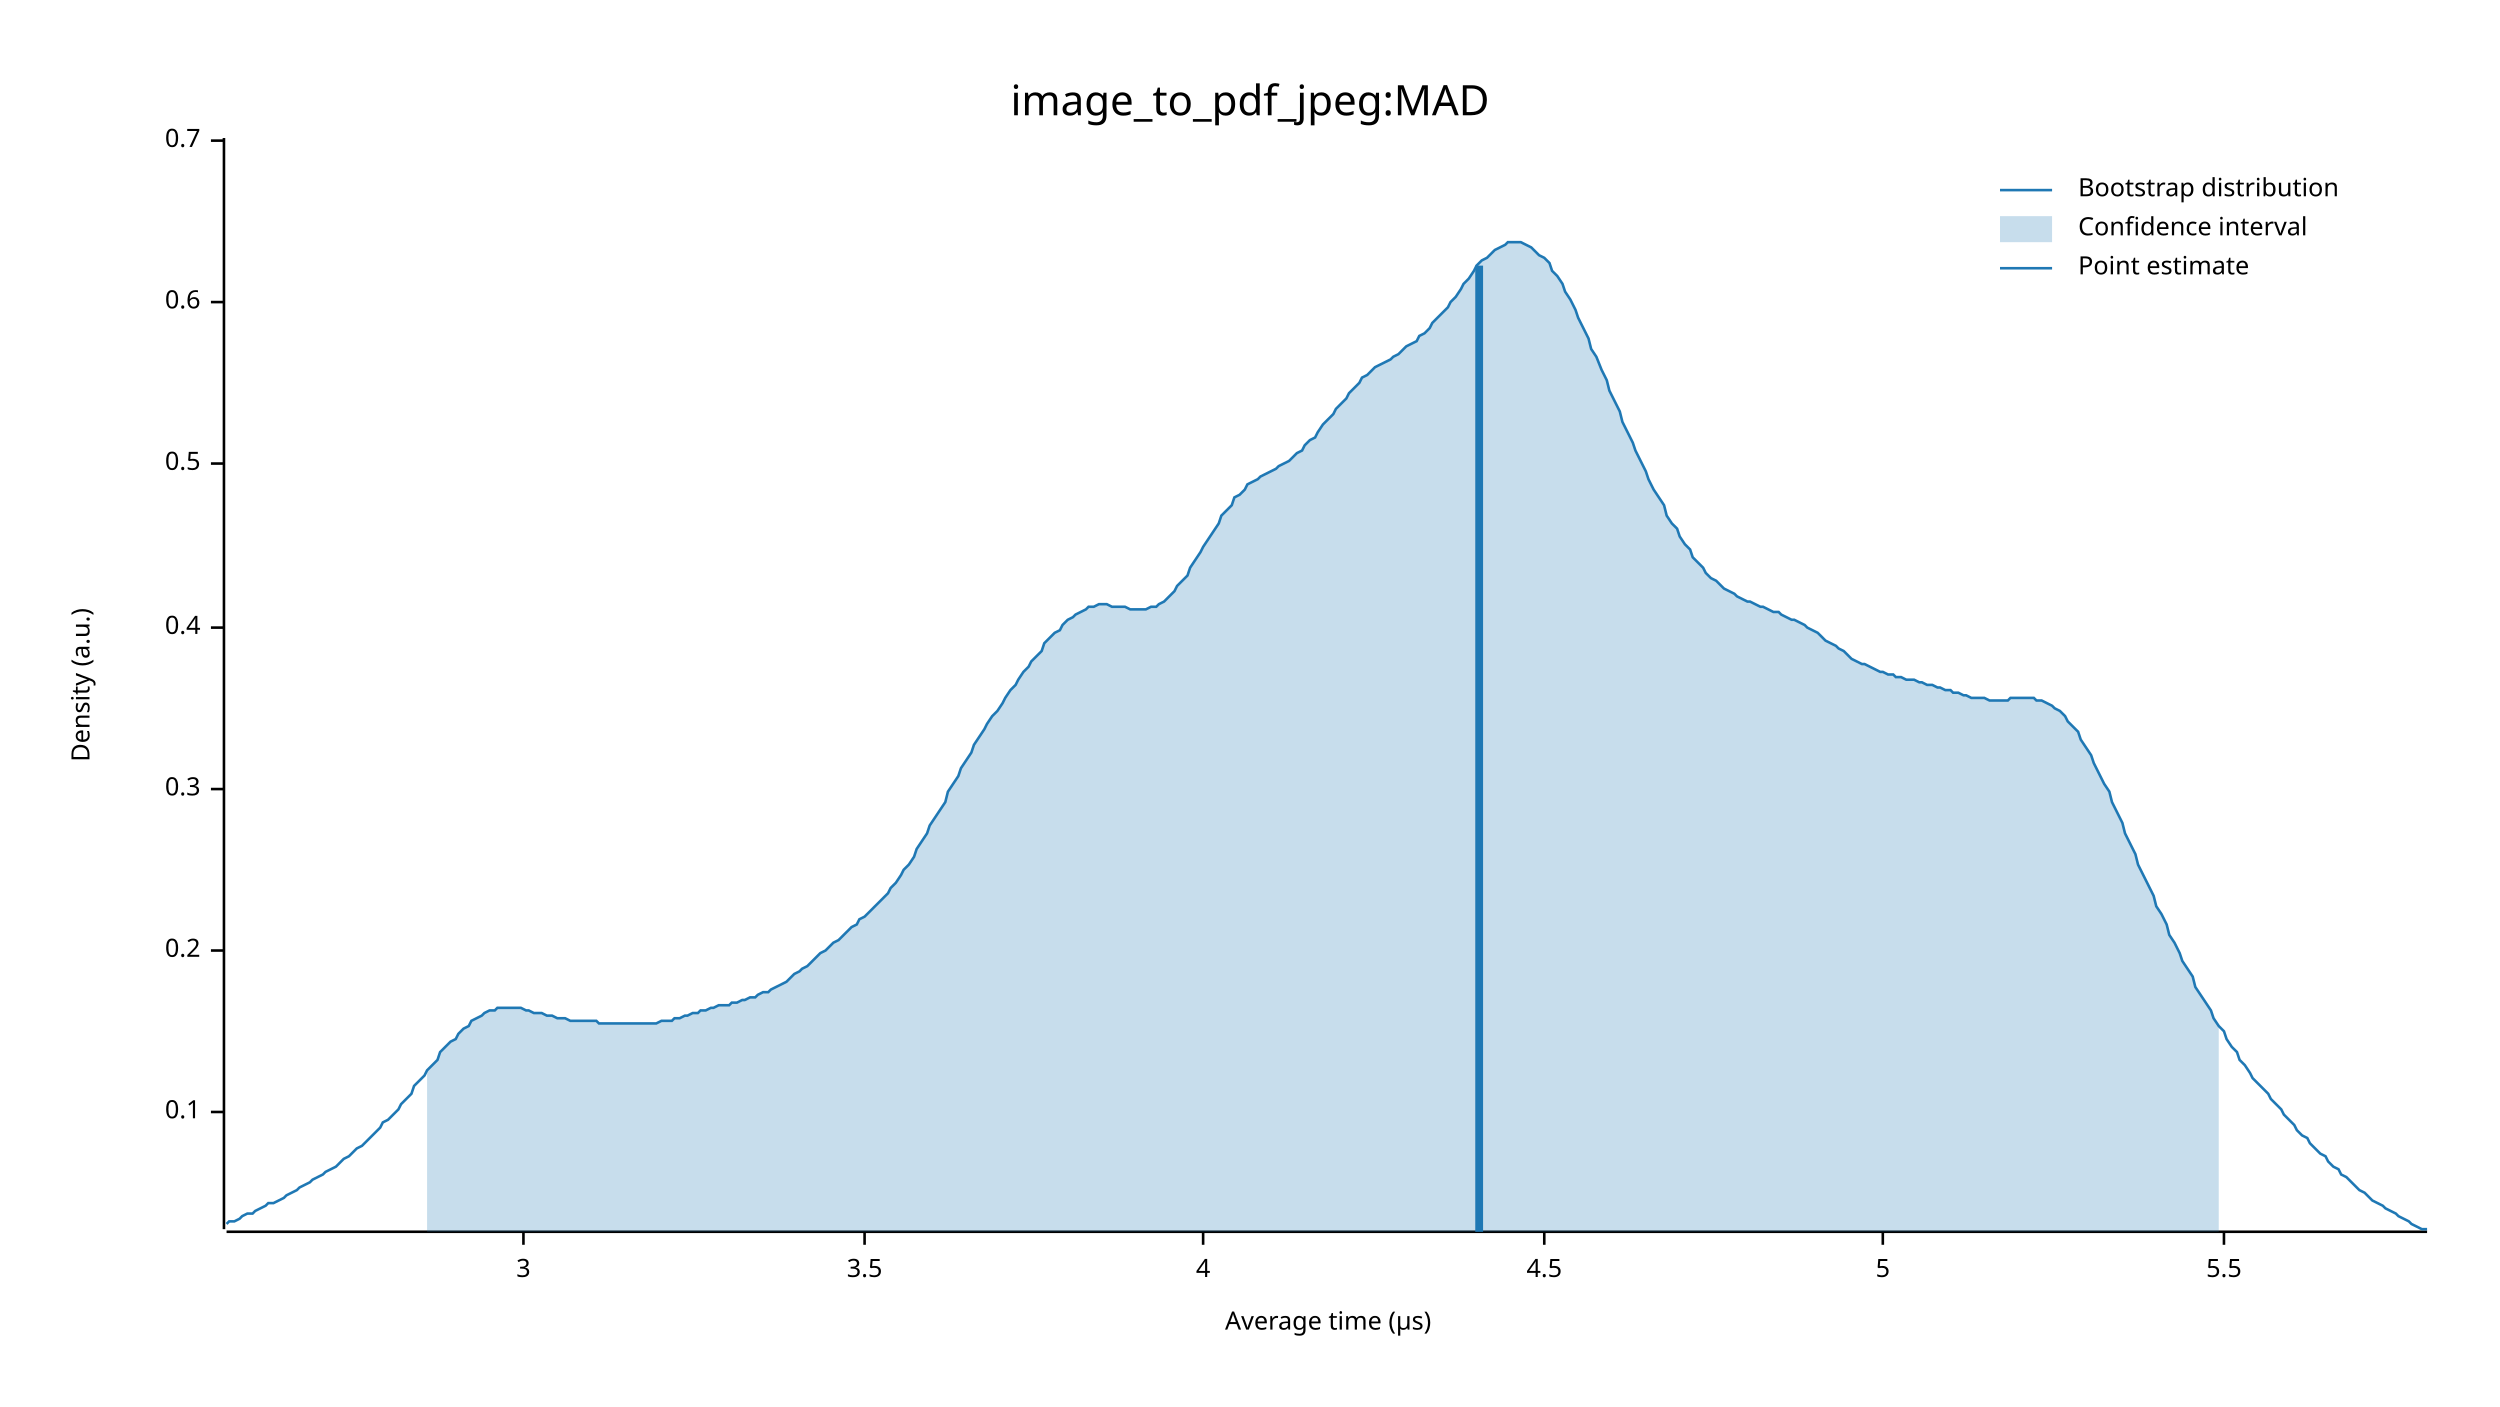
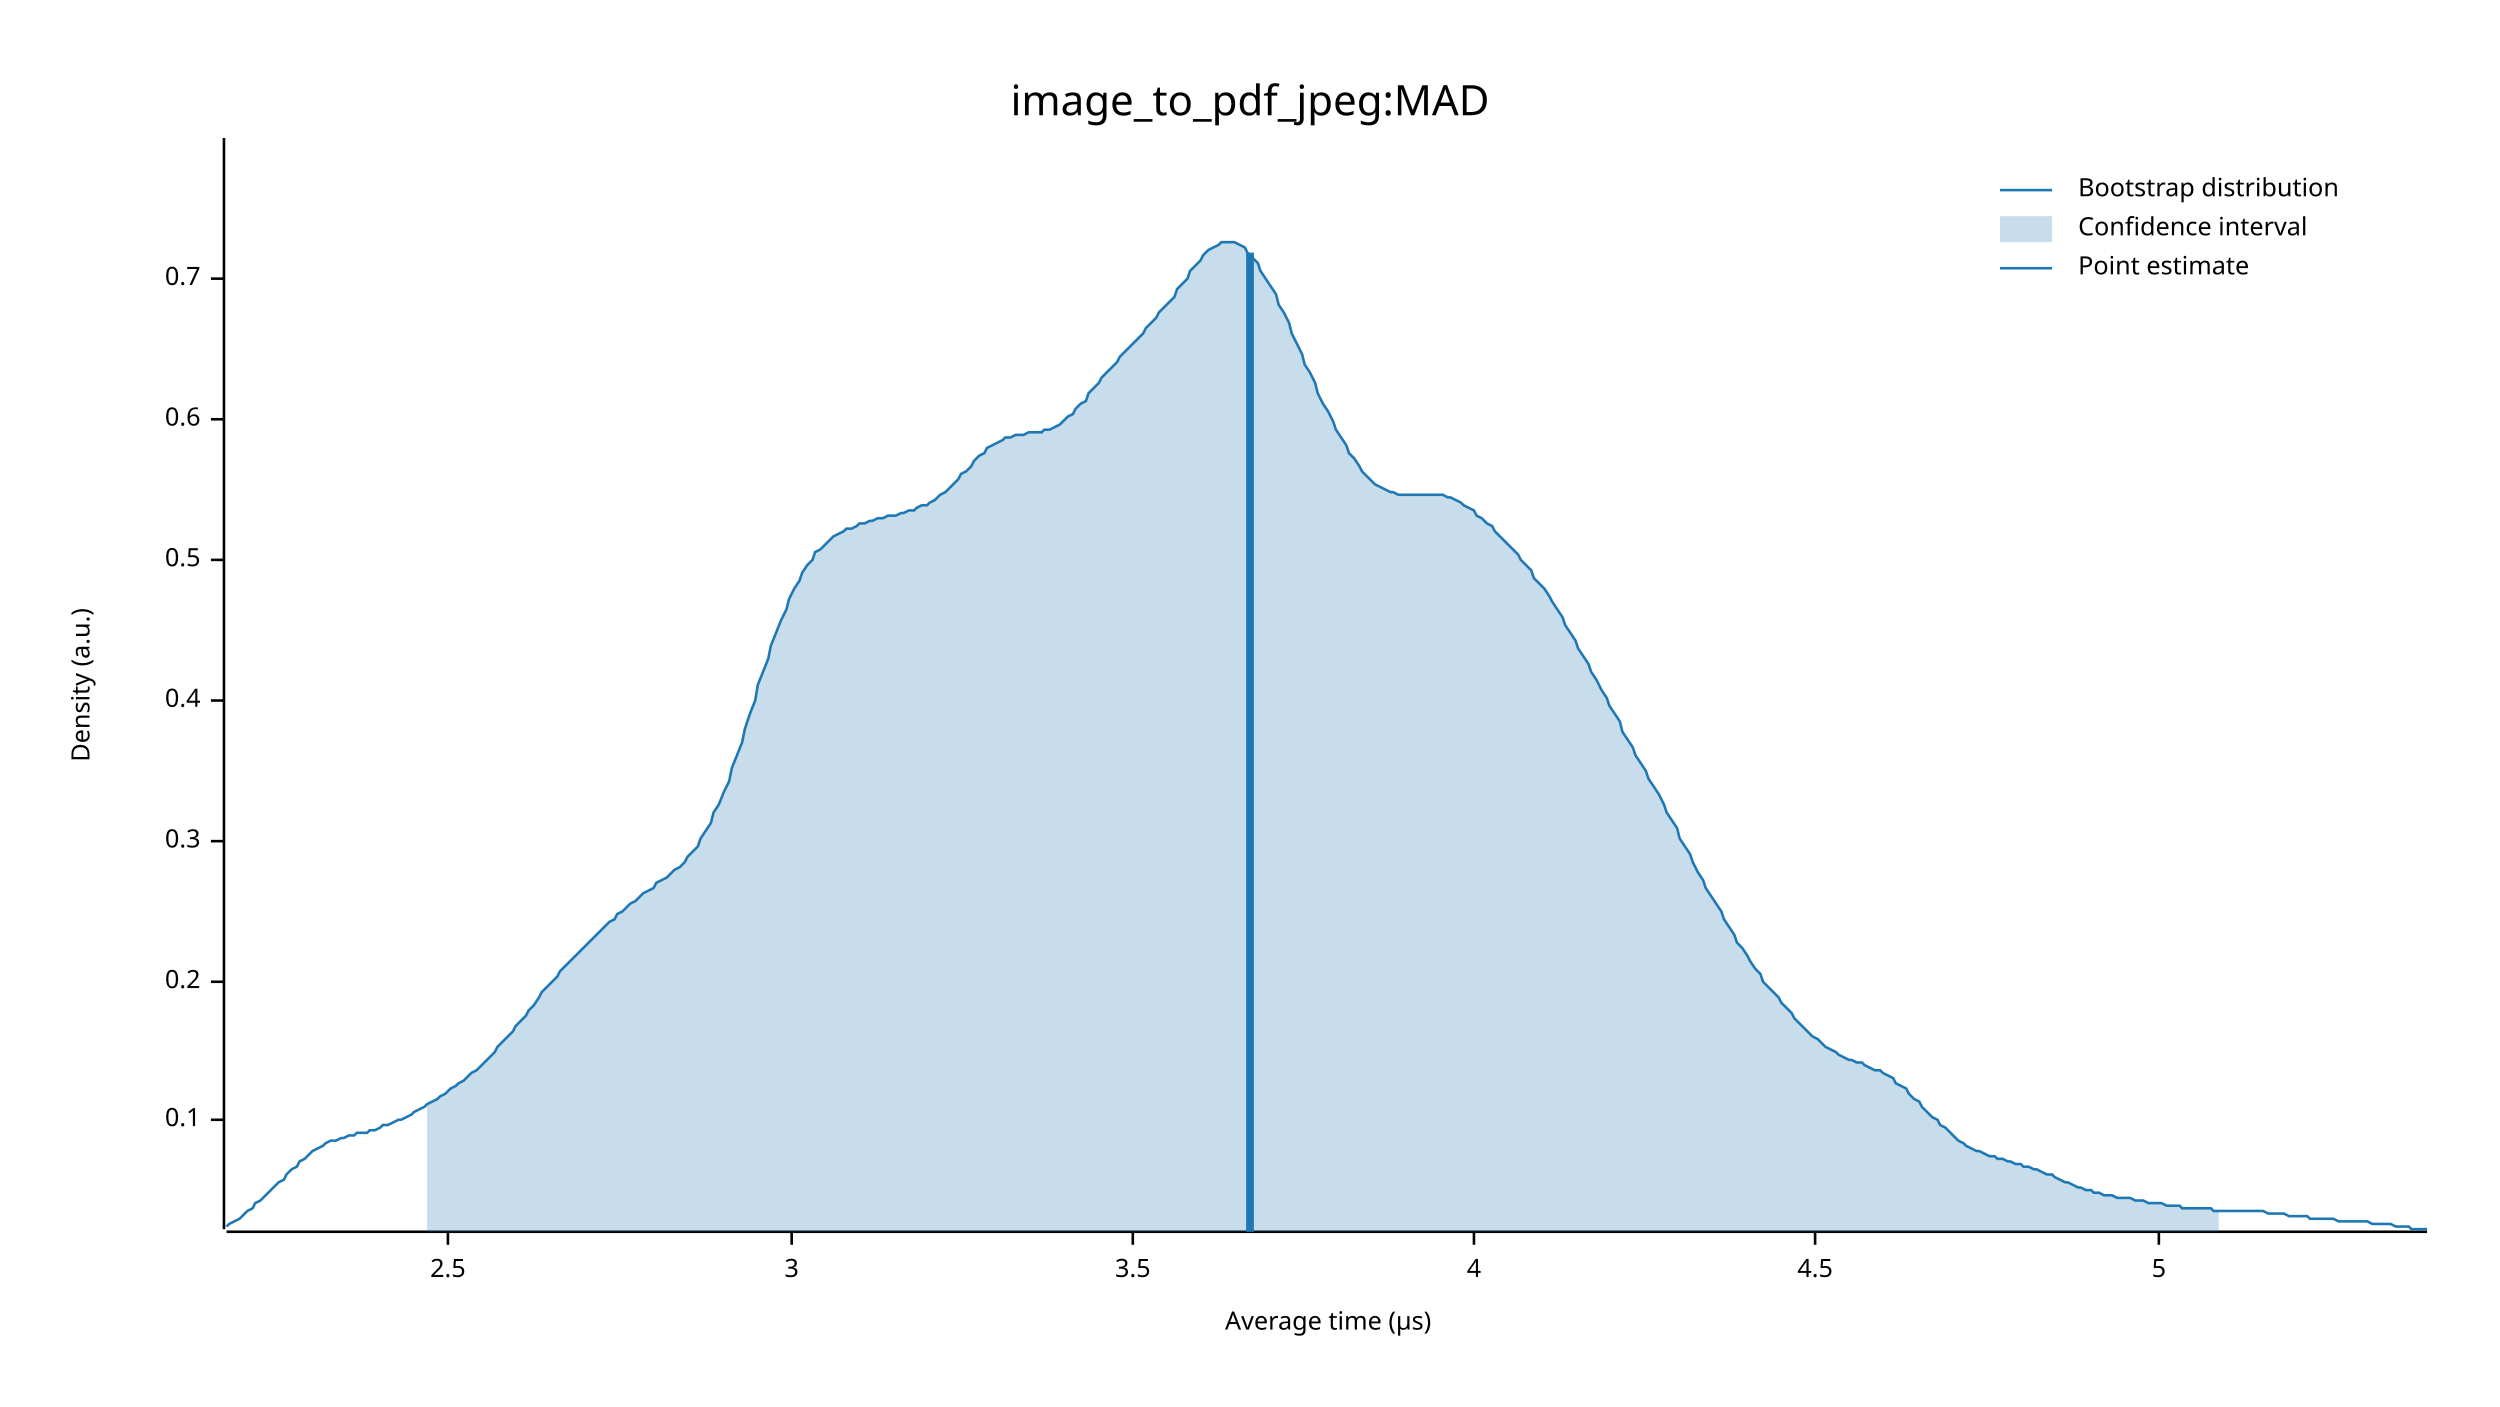
<svg xmlns="http://www.w3.org/2000/svg" width="960" height="540" viewBox="0 0 960 540">
  <text x="480" y="32" dy="0.76em" text-anchor="middle" font-family="sans-serif" font-size="16.129" opacity="1" fill="#000000">
image_to_pdf_jpeg:MAD
</text>
  <text x="27" y="263" dy="0.76em" text-anchor="middle" font-family="sans-serif" font-size="9.677" opacity="1" fill="#000000" transform="rotate(270, 27, 263)">
Density (a.u.)
</text>
  <text x="510" y="513" dy="-0.5ex" text-anchor="middle" font-family="sans-serif" font-size="9.677" opacity="1" fill="#000000">
Average time (µs)
</text>
  <polyline fill="none" opacity="1" stroke="#000000" stroke-width="1" points="86,53 86,472 " />
-   <text x="77" y="427" dy="0.5ex" text-anchor="end" font-family="sans-serif" font-size="9.677" opacity="1" fill="#000000">
+   <text x="77" y="430" dy="0.5ex" text-anchor="end" font-family="sans-serif" font-size="9.677" opacity="1" fill="#000000">
0.1
</text>
-   <polyline fill="none" opacity="1" stroke="#000000" stroke-width="1" points="81,427 86,427 " />
-   <text x="77" y="365" dy="0.5ex" text-anchor="end" font-family="sans-serif" font-size="9.677" opacity="1" fill="#000000">
+   <polyline fill="none" opacity="1" stroke="#000000" stroke-width="1" points="81,430 86,430 " />
+   <text x="77" y="377" dy="0.5ex" text-anchor="end" font-family="sans-serif" font-size="9.677" opacity="1" fill="#000000">
0.2
</text>
-   <polyline fill="none" opacity="1" stroke="#000000" stroke-width="1" points="81,365 86,365 " />
-   <text x="77" y="303" dy="0.5ex" text-anchor="end" font-family="sans-serif" font-size="9.677" opacity="1" fill="#000000">
+   <polyline fill="none" opacity="1" stroke="#000000" stroke-width="1" points="81,377 86,377 " />
+   <text x="77" y="323" dy="0.5ex" text-anchor="end" font-family="sans-serif" font-size="9.677" opacity="1" fill="#000000">
0.3
</text>
-   <polyline fill="none" opacity="1" stroke="#000000" stroke-width="1" points="81,303 86,303 " />
-   <text x="77" y="241" dy="0.5ex" text-anchor="end" font-family="sans-serif" font-size="9.677" opacity="1" fill="#000000">
+   <polyline fill="none" opacity="1" stroke="#000000" stroke-width="1" points="81,323 86,323 " />
+   <text x="77" y="269" dy="0.5ex" text-anchor="end" font-family="sans-serif" font-size="9.677" opacity="1" fill="#000000">
0.4
</text>
-   <polyline fill="none" opacity="1" stroke="#000000" stroke-width="1" points="81,241 86,241 " />
-   <text x="77" y="178" dy="0.5ex" text-anchor="end" font-family="sans-serif" font-size="9.677" opacity="1" fill="#000000">
+   <polyline fill="none" opacity="1" stroke="#000000" stroke-width="1" points="81,269 86,269 " />
+   <text x="77" y="215" dy="0.5ex" text-anchor="end" font-family="sans-serif" font-size="9.677" opacity="1" fill="#000000">
0.5
</text>
-   <polyline fill="none" opacity="1" stroke="#000000" stroke-width="1" points="81,178 86,178 " />
-   <text x="77" y="116" dy="0.5ex" text-anchor="end" font-family="sans-serif" font-size="9.677" opacity="1" fill="#000000">
+   <polyline fill="none" opacity="1" stroke="#000000" stroke-width="1" points="81,215 86,215 " />
+   <text x="77" y="161" dy="0.5ex" text-anchor="end" font-family="sans-serif" font-size="9.677" opacity="1" fill="#000000">
0.6
</text>
-   <polyline fill="none" opacity="1" stroke="#000000" stroke-width="1" points="81,116 86,116 " />
-   <text x="77" y="54" dy="0.5ex" text-anchor="end" font-family="sans-serif" font-size="9.677" opacity="1" fill="#000000">
+   <polyline fill="none" opacity="1" stroke="#000000" stroke-width="1" points="81,161 86,161 " />
+   <text x="77" y="107" dy="0.5ex" text-anchor="end" font-family="sans-serif" font-size="9.677" opacity="1" fill="#000000">
0.7
</text>
-   <polyline fill="none" opacity="1" stroke="#000000" stroke-width="1" points="81,54 86,54 " />
+   <polyline fill="none" opacity="1" stroke="#000000" stroke-width="1" points="81,107 86,107 " />
  <polyline fill="none" opacity="1" stroke="#000000" stroke-width="1" points="87,473 932,473 " />
-   <text x="201" y="483" dy="0.76em" text-anchor="middle" font-family="sans-serif" font-size="9.677" opacity="1" fill="#000000">
+   <text x="172" y="483" dy="0.76em" text-anchor="middle" font-family="sans-serif" font-size="9.677" opacity="1" fill="#000000">
+ 2.5
+ </text>
+   <polyline fill="none" opacity="1" stroke="#000000" stroke-width="1" points="172,473 172,478 " />
+   <text x="304" y="483" dy="0.76em" text-anchor="middle" font-family="sans-serif" font-size="9.677" opacity="1" fill="#000000">
3
</text>
-   <polyline fill="none" opacity="1" stroke="#000000" stroke-width="1" points="201,473 201,478 " />
-   <text x="332" y="483" dy="0.76em" text-anchor="middle" font-family="sans-serif" font-size="9.677" opacity="1" fill="#000000">
+   <polyline fill="none" opacity="1" stroke="#000000" stroke-width="1" points="304,473 304,478 " />
+   <text x="435" y="483" dy="0.76em" text-anchor="middle" font-family="sans-serif" font-size="9.677" opacity="1" fill="#000000">
3.5
</text>
-   <polyline fill="none" opacity="1" stroke="#000000" stroke-width="1" points="332,473 332,478 " />
-   <text x="462" y="483" dy="0.76em" text-anchor="middle" font-family="sans-serif" font-size="9.677" opacity="1" fill="#000000">
+   <polyline fill="none" opacity="1" stroke="#000000" stroke-width="1" points="435,473 435,478 " />
+   <text x="566" y="483" dy="0.76em" text-anchor="middle" font-family="sans-serif" font-size="9.677" opacity="1" fill="#000000">
4
</text>
-   <polyline fill="none" opacity="1" stroke="#000000" stroke-width="1" points="462,473 462,478 " />
-   <text x="593" y="483" dy="0.76em" text-anchor="middle" font-family="sans-serif" font-size="9.677" opacity="1" fill="#000000">
+   <polyline fill="none" opacity="1" stroke="#000000" stroke-width="1" points="566,473 566,478 " />
+   <text x="697" y="483" dy="0.76em" text-anchor="middle" font-family="sans-serif" font-size="9.677" opacity="1" fill="#000000">
4.5
</text>
-   <polyline fill="none" opacity="1" stroke="#000000" stroke-width="1" points="593,473 593,478 " />
-   <text x="723" y="483" dy="0.76em" text-anchor="middle" font-family="sans-serif" font-size="9.677" opacity="1" fill="#000000">
+   <polyline fill="none" opacity="1" stroke="#000000" stroke-width="1" points="697,473 697,478 " />
+   <text x="829" y="483" dy="0.76em" text-anchor="middle" font-family="sans-serif" font-size="9.677" opacity="1" fill="#000000">
5
</text>
-   <polyline fill="none" opacity="1" stroke="#000000" stroke-width="1" points="723,473 723,478 " />
-   <text x="854" y="483" dy="0.76em" text-anchor="middle" font-family="sans-serif" font-size="9.677" opacity="1" fill="#000000">
- 5.5
- </text>
-   <polyline fill="none" opacity="1" stroke="#000000" stroke-width="1" points="854,473 854,478 " />
-   <polyline fill="none" opacity="1" stroke="#1F78B4" stroke-width="1" points="87,470 88,469 90,469 92,468 93,467 95,466 97,466 98,465 100,464 102,463 103,462 105,462 107,461 109,460 110,459 112,458 114,457 115,456 117,455 119,454 120,453 122,452 124,451 125,450 127,449 129,448 131,446 132,445 134,444 136,442 137,441 139,440 141,438 142,437 144,435 146,433 147,431 149,430 151,428 153,426 154,424 156,422 158,420 159,417 161,415 163,413 164,411 166,409 168,407 169,404 171,402 173,400 175,399 176,397 178,395 180,394 181,392 183,391 185,390 186,389 188,388 190,388 191,387 193,387 195,387 197,387 198,387 200,387 202,388 203,388 205,389 207,389 208,389 210,390 212,390 214,391 215,391 217,391 219,392 220,392 222,392 224,392 225,392 227,392 229,392 230,393 232,393 234,393 236,393 237,393 239,393 241,393 242,393 244,393 246,393 247,393 249,393 251,393 252,393 254,392 256,392 258,392 259,391 261,391 263,390 264,390 266,389 268,389 269,388 271,388 273,387 274,387 276,386 278,386 280,386 281,385 283,385 285,384 286,384 288,383 290,383 291,382 293,381 295,381 296,380 298,379 300,378 302,377 303,376 305,374 307,373 308,372 310,371 312,369 313,368 315,366 317,365 318,364 320,362 322,361 324,359 325,358 327,356 329,355 330,353 332,352 334,350 335,349 337,347 339,345 341,343 342,341 344,339 346,336 347,334 349,332 351,329 352,326 354,323 356,320 357,317 359,314 361,311 363,308 364,304 366,301 368,298 369,295 371,292 373,289 374,286 376,283 378,280 379,278 381,275 383,273 385,270 386,268 388,265 390,263 391,261 393,258 395,256 396,254 398,252 400,250 401,247 403,245 405,243 407,242 408,240 410,238 412,237 413,236 415,235 417,234 418,233 420,233 422,232 423,232 425,232 427,233 429,233 430,233 432,233 434,234 435,234 437,234 439,234 440,234 442,233 444,233 445,232 447,231 449,229 451,227 452,225 454,223 456,221 457,218 459,215 461,212 462,210 464,207 466,204 468,201 469,198 471,196 473,194 474,191 476,190 478,188 479,186 481,185 483,184 484,183 486,182 488,181 490,180 491,179 493,178 495,177 496,176 498,174 500,173 501,171 503,169 505,168 506,166 508,163 510,161 512,159 513,157 515,155 517,153 518,151 520,149 522,147 523,145 525,144 527,142 528,141 530,140 532,139 534,138 535,137 537,136 539,134 540,133 542,132 544,131 545,129 547,128 549,126 550,124 552,122 554,120 556,118 557,116 559,114 561,111 562,109 564,107 566,104 567,102 569,100 571,99 573,97 574,96 576,95 578,94 579,93 581,93 583,93 584,93 586,94 588,95 589,96 591,98 593,99 595,101 596,104 598,106 600,109 601,112 603,115 605,119 606,122 608,126 610,130 611,134 613,137 615,142 617,146 618,150 620,154 622,158 623,162 625,166 627,170 628,173 630,177 632,181 633,184 635,188 637,191 639,194 640,198 642,201 644,203 645,206 647,209 649,211 650,214 652,216 654,218 655,220 657,222 659,223 661,225 662,226 664,227 666,228 667,229 669,230 671,231 672,231 674,232 676,233 677,233 679,234 681,235 683,235 684,236 686,237 688,238 689,238 691,239 693,240 694,241 696,242 698,243 700,245 701,246 703,247 705,248 706,249 708,250 710,252 711,253 713,254 715,255 716,255 718,256 720,257 722,258 723,258 725,259 727,259 728,260 730,260 732,261 733,261 735,261 737,262 738,262 740,263 742,263 744,264 745,264 747,265 749,265 750,266 752,266 754,267 755,267 757,268 759,268 760,268 762,268 764,269 766,269 767,269 769,269 771,269 772,268 774,268 776,268 777,268 779,268 781,268 782,269 784,269 786,270 788,271 789,272 791,273 793,275 794,277 796,279 798,281 799,284 801,287 803,290 804,293 806,297 808,301 810,304 811,308 813,312 815,316 816,320 818,324 820,328 821,332 823,336 825,340 827,344 828,348 830,351 832,355 833,359 835,362 837,366 838,369 840,372 842,375 843,379 845,382 847,385 849,388 850,391 852,394 854,396 855,399 857,402 859,404 860,407 862,409 864,412 865,414 867,416 869,418 871,420 872,422 874,424 876,426 877,428 879,430 881,432 882,434 884,436 886,437 887,439 889,441 891,443 893,444 894,446 896,448 898,449 899,451 901,452 903,454 904,455 906,457 908,458 909,459 911,461 913,462 915,463 916,464 918,465 920,466 921,467 923,468 925,469 926,470 928,471 930,472 932,472 " />
-   <polygon opacity="0.25" fill="#1F78B4" points="164,411 166,409 168,407 169,404 171,402 173,400 175,399 176,397 178,395 180,394 181,392 183,391 185,390 186,389 188,388 190,388 191,387 193,387 195,387 197,387 198,387 200,387 202,388 203,388 205,389 207,389 208,389 210,390 212,390 214,391 215,391 217,391 219,392 220,392 222,392 224,392 225,392 227,392 229,392 230,393 232,393 234,393 236,393 237,393 239,393 241,393 242,393 244,393 246,393 247,393 249,393 251,393 252,393 254,392 256,392 258,392 259,391 261,391 263,390 264,390 266,389 268,389 269,388 271,388 273,387 274,387 276,386 278,386 280,386 281,385 283,385 285,384 286,384 288,383 290,383 291,382 293,381 295,381 296,380 298,379 300,378 302,377 303,376 305,374 307,373 308,372 310,371 312,369 313,368 315,366 317,365 318,364 320,362 322,361 324,359 325,358 327,356 329,355 330,353 332,352 334,350 335,349 337,347 339,345 341,343 342,341 344,339 346,336 347,334 349,332 351,329 352,326 354,323 356,320 357,317 359,314 361,311 363,308 364,304 366,301 368,298 369,295 371,292 373,289 374,286 376,283 378,280 379,278 381,275 383,273 385,270 386,268 388,265 390,263 391,261 393,258 395,256 396,254 398,252 400,250 401,247 403,245 405,243 407,242 408,240 410,238 412,237 413,236 415,235 417,234 418,233 420,233 422,232 423,232 425,232 427,233 429,233 430,233 432,233 434,234 435,234 437,234 439,234 440,234 442,233 444,233 445,232 447,231 449,229 451,227 452,225 454,223 456,221 457,218 459,215 461,212 462,210 464,207 466,204 468,201 469,198 471,196 473,194 474,191 476,190 478,188 479,186 481,185 483,184 484,183 486,182 488,181 490,180 491,179 493,178 495,177 496,176 498,174 500,173 501,171 503,169 505,168 506,166 508,163 510,161 512,159 513,157 515,155 517,153 518,151 520,149 522,147 523,145 525,144 527,142 528,141 530,140 532,139 534,138 535,137 537,136 539,134 540,133 542,132 544,131 545,129 547,128 549,126 550,124 552,122 554,120 556,118 557,116 559,114 561,111 562,109 564,107 566,104 567,102 569,100 571,99 573,97 574,96 576,95 578,94 579,93 581,93 583,93 584,93 586,94 588,95 589,96 591,98 593,99 595,101 596,104 598,106 600,109 601,112 603,115 605,119 606,122 608,126 610,130 611,134 613,137 615,142 617,146 618,150 620,154 622,158 623,162 625,166 627,170 628,173 630,177 632,181 633,184 635,188 637,191 639,194 640,198 642,201 644,203 645,206 647,209 649,211 650,214 652,216 654,218 655,220 657,222 659,223 661,225 662,226 664,227 666,228 667,229 669,230 671,231 672,231 674,232 676,233 677,233 679,234 681,235 683,235 684,236 686,237 688,238 689,238 691,239 693,240 694,241 696,242 698,243 700,245 701,246 703,247 705,248 706,249 708,250 710,252 711,253 713,254 715,255 716,255 718,256 720,257 722,258 723,258 725,259 727,259 728,260 730,260 732,261 733,261 735,261 737,262 738,262 740,263 742,263 744,264 745,264 747,265 749,265 750,266 752,266 754,267 755,267 757,268 759,268 760,268 762,268 764,269 766,269 767,269 769,269 771,269 772,268 774,268 776,268 777,268 779,268 781,268 782,269 784,269 786,270 788,271 789,272 791,273 793,275 794,277 796,279 798,281 799,284 801,287 803,290 804,293 806,297 808,301 810,304 811,308 813,312 815,316 816,320 818,324 820,328 821,332 823,336 825,340 827,344 828,348 830,351 832,355 833,359 835,362 837,366 838,369 840,372 842,375 843,379 845,382 847,385 849,388 850,391 852,394 852,473 164,473 " />
-   <polyline fill="none" opacity="1" stroke="#1F78B4" stroke-width="3" points="568,473 568,102 " />
+   <polyline fill="none" opacity="1" stroke="#000000" stroke-width="1" points="829,473 829,478 " />
+   <polyline fill="none" opacity="1" stroke="#1F78B4" stroke-width="1" points="87,471 88,470 90,469 92,468 93,467 95,465 97,464 98,462 100,461 102,459 103,458 105,456 107,454 109,453 110,451 112,449 114,448 115,446 117,445 119,443 120,442 122,441 124,440 125,439 127,438 129,438 131,437 132,437 134,436 136,436 137,435 139,435 141,435 142,434 144,434 146,433 147,432 149,432 151,431 153,430 154,430 156,429 158,428 159,427 161,426 163,425 164,424 166,423 168,422 169,421 171,420 173,418 175,417 176,416 178,415 180,413 181,412 183,411 185,409 186,408 188,406 190,404 191,402 193,400 195,398 197,396 198,394 200,392 202,390 203,388 205,386 207,383 208,381 210,379 212,377 214,375 215,373 217,371 219,369 220,368 222,366 224,364 225,363 227,361 229,359 230,358 232,356 234,354 236,353 237,351 239,350 241,348 242,347 244,346 246,344 247,343 249,342 251,341 252,339 254,338 256,337 258,335 259,334 261,333 263,331 264,329 266,327 268,325 269,322 271,319 273,316 274,312 276,309 278,304 280,300 281,295 283,290 285,285 286,280 288,274 290,269 291,263 293,258 295,253 296,248 298,243 300,238 302,234 303,230 305,226 307,223 308,220 310,217 312,215 313,212 315,211 317,209 318,208 320,206 322,205 324,204 325,203 327,203 329,202 330,201 332,201 334,200 335,200 337,199 339,199 341,198 342,198 344,198 346,197 347,197 349,196 351,196 352,195 354,194 356,194 357,193 359,192 361,190 363,189 364,188 366,186 368,184 369,182 371,181 373,179 374,177 376,175 378,174 379,172 381,171 383,170 385,169 386,168 388,168 390,167 391,167 393,167 395,166 396,166 398,166 400,166 401,165 403,165 405,164 407,163 408,162 410,160 412,159 413,157 415,155 417,154 418,151 420,149 422,147 423,145 425,143 427,141 429,139 430,137 432,135 434,133 435,132 437,130 439,128 440,126 442,124 444,122 445,120 447,118 449,116 451,114 452,111 454,109 456,107 457,104 459,102 461,100 462,98 464,96 466,95 468,94 469,93 471,93 473,93 474,93 476,94 478,95 479,97 481,99 483,101 484,104 486,107 488,110 490,113 491,117 493,120 495,124 496,128 498,132 500,136 501,140 503,143 505,147 506,151 508,155 510,158 512,162 513,165 515,168 517,171 518,174 520,176 522,179 523,181 525,183 527,185 528,186 530,187 532,188 534,189 535,189 537,190 539,190 540,190 542,190 544,190 545,190 547,190 549,190 550,190 552,190 554,190 556,191 557,191 559,192 561,193 562,194 564,195 566,196 567,198 569,199 571,201 573,202 574,204 576,206 578,208 579,209 581,211 583,213 584,215 586,217 588,219 589,222 591,224 593,226 595,229 596,231 598,234 600,237 601,240 603,243 605,246 606,249 608,252 610,255 611,258 613,261 615,265 617,268 618,271 620,274 622,277 623,281 625,284 627,287 628,290 630,293 632,296 633,299 635,302 637,305 639,309 640,312 642,315 644,318 645,322 647,325 649,328 650,331 652,335 654,338 655,341 657,344 659,347 661,350 662,353 664,356 666,359 667,362 669,364 671,367 672,369 674,372 676,374 677,377 679,379 681,381 683,383 684,385 686,387 688,389 689,391 691,393 693,395 694,396 696,398 698,399 700,401 701,402 703,403 705,404 706,405 708,406 710,407 711,407 713,408 715,408 716,409 718,410 720,411 722,411 723,412 725,413 727,414 728,416 730,417 732,418 733,420 735,422 737,423 738,425 740,427 742,429 744,430 745,432 747,433 749,435 750,436 752,438 754,439 755,440 757,441 759,442 760,442 762,443 764,444 766,444 767,445 769,445 771,446 772,446 774,447 776,447 777,448 779,448 781,449 782,449 784,450 786,451 788,451 789,452 791,453 793,454 794,454 796,455 798,456 799,456 801,457 803,457 804,458 806,458 808,459 810,459 811,459 813,460 815,460 816,460 818,460 820,461 821,461 823,461 825,462 827,462 828,462 830,462 832,463 833,463 835,463 837,463 838,464 840,464 842,464 843,464 845,464 847,464 849,464 850,465 852,465 854,465 855,465 857,465 859,465 860,465 862,465 864,465 865,465 867,465 869,465 871,466 872,466 874,466 876,466 877,466 879,467 881,467 882,467 884,467 886,467 887,468 889,468 891,468 893,468 894,468 896,468 898,469 899,469 901,469 903,469 904,469 906,469 908,469 909,469 911,470 913,470 915,470 916,470 918,470 920,471 921,471 923,471 925,471 926,472 928,472 930,472 932,472 " />
+   <polygon opacity="0.25" fill="#1F78B4" points="164,424 166,423 168,422 169,421 171,420 173,418 175,417 176,416 178,415 180,413 181,412 183,411 185,409 186,408 188,406 190,404 191,402 193,400 195,398 197,396 198,394 200,392 202,390 203,388 205,386 207,383 208,381 210,379 212,377 214,375 215,373 217,371 219,369 220,368 222,366 224,364 225,363 227,361 229,359 230,358 232,356 234,354 236,353 237,351 239,350 241,348 242,347 244,346 246,344 247,343 249,342 251,341 252,339 254,338 256,337 258,335 259,334 261,333 263,331 264,329 266,327 268,325 269,322 271,319 273,316 274,312 276,309 278,304 280,300 281,295 283,290 285,285 286,280 288,274 290,269 291,263 293,258 295,253 296,248 298,243 300,238 302,234 303,230 305,226 307,223 308,220 310,217 312,215 313,212 315,211 317,209 318,208 320,206 322,205 324,204 325,203 327,203 329,202 330,201 332,201 334,200 335,200 337,199 339,199 341,198 342,198 344,198 346,197 347,197 349,196 351,196 352,195 354,194 356,194 357,193 359,192 361,190 363,189 364,188 366,186 368,184 369,182 371,181 373,179 374,177 376,175 378,174 379,172 381,171 383,170 385,169 386,168 388,168 390,167 391,167 393,167 395,166 396,166 398,166 400,166 401,165 403,165 405,164 407,163 408,162 410,160 412,159 413,157 415,155 417,154 418,151 420,149 422,147 423,145 425,143 427,141 429,139 430,137 432,135 434,133 435,132 437,130 439,128 440,126 442,124 444,122 445,120 447,118 449,116 451,114 452,111 454,109 456,107 457,104 459,102 461,100 462,98 464,96 466,95 468,94 469,93 471,93 473,93 474,93 476,94 478,95 479,97 481,99 483,101 484,104 486,107 488,110 490,113 491,117 493,120 495,124 496,128 498,132 500,136 501,140 503,143 505,147 506,151 508,155 510,158 512,162 513,165 515,168 517,171 518,174 520,176 522,179 523,181 525,183 527,185 528,186 530,187 532,188 534,189 535,189 537,190 539,190 540,190 542,190 544,190 545,190 547,190 549,190 550,190 552,190 554,190 556,191 557,191 559,192 561,193 562,194 564,195 566,196 567,198 569,199 571,201 573,202 574,204 576,206 578,208 579,209 581,211 583,213 584,215 586,217 588,219 589,222 591,224 593,226 595,229 596,231 598,234 600,237 601,240 603,243 605,246 606,249 608,252 610,255 611,258 613,261 615,265 617,268 618,271 620,274 622,277 623,281 625,284 627,287 628,290 630,293 632,296 633,299 635,302 637,305 639,309 640,312 642,315 644,318 645,322 647,325 649,328 650,331 652,335 654,338 655,341 657,344 659,347 661,350 662,353 664,356 666,359 667,362 669,364 671,367 672,369 674,372 676,374 677,377 679,379 681,381 683,383 684,385 686,387 688,389 689,391 691,393 693,395 694,396 696,398 698,399 700,401 701,402 703,403 705,404 706,405 708,406 710,407 711,407 713,408 715,408 716,409 718,410 720,411 722,411 723,412 725,413 727,414 728,416 730,417 732,418 733,420 735,422 737,423 738,425 740,427 742,429 744,430 745,432 747,433 749,435 750,436 752,438 754,439 755,440 757,441 759,442 760,442 762,443 764,444 766,444 767,445 769,445 771,446 772,446 774,447 776,447 777,448 779,448 781,449 782,449 784,450 786,451 788,451 789,452 791,453 793,454 794,454 796,455 798,456 799,456 801,457 803,457 804,458 806,458 808,459 810,459 811,459 813,460 815,460 816,460 818,460 820,461 821,461 823,461 825,462 827,462 828,462 830,462 832,463 833,463 835,463 837,463 838,464 840,464 842,464 843,464 845,464 847,464 849,464 850,465 852,465 852,473 164,473 " />
+   <polyline fill="none" opacity="1" stroke="#1F78B4" stroke-width="3" points="480,473 480,97 " />
  <text x="798" y="68" dy="0.76em" text-anchor="start" font-family="sans-serif" font-size="9.677" opacity="1" fill="#000000">
Bootstrap distribution
</text>
  <text x="798" y="83" dy="0.76em" text-anchor="start" font-family="sans-serif" font-size="9.677" opacity="1" fill="#000000">
Confidence interval
</text>
  <text x="798" y="98" dy="0.76em" text-anchor="start" font-family="sans-serif" font-size="9.677" opacity="1" fill="#000000">
Point estimate
</text>
  <polyline fill="none" opacity="1" stroke="#1F78B4" stroke-width="1" points="768,73 788,73 " />
  <rect x="768" y="83" width="20" height="10" opacity="0.25" fill="#1F78B4" stroke="none" />
  <polyline fill="none" opacity="1" stroke="#1F78B4" stroke-width="1" points="768,103 788,103 " />
</svg>
